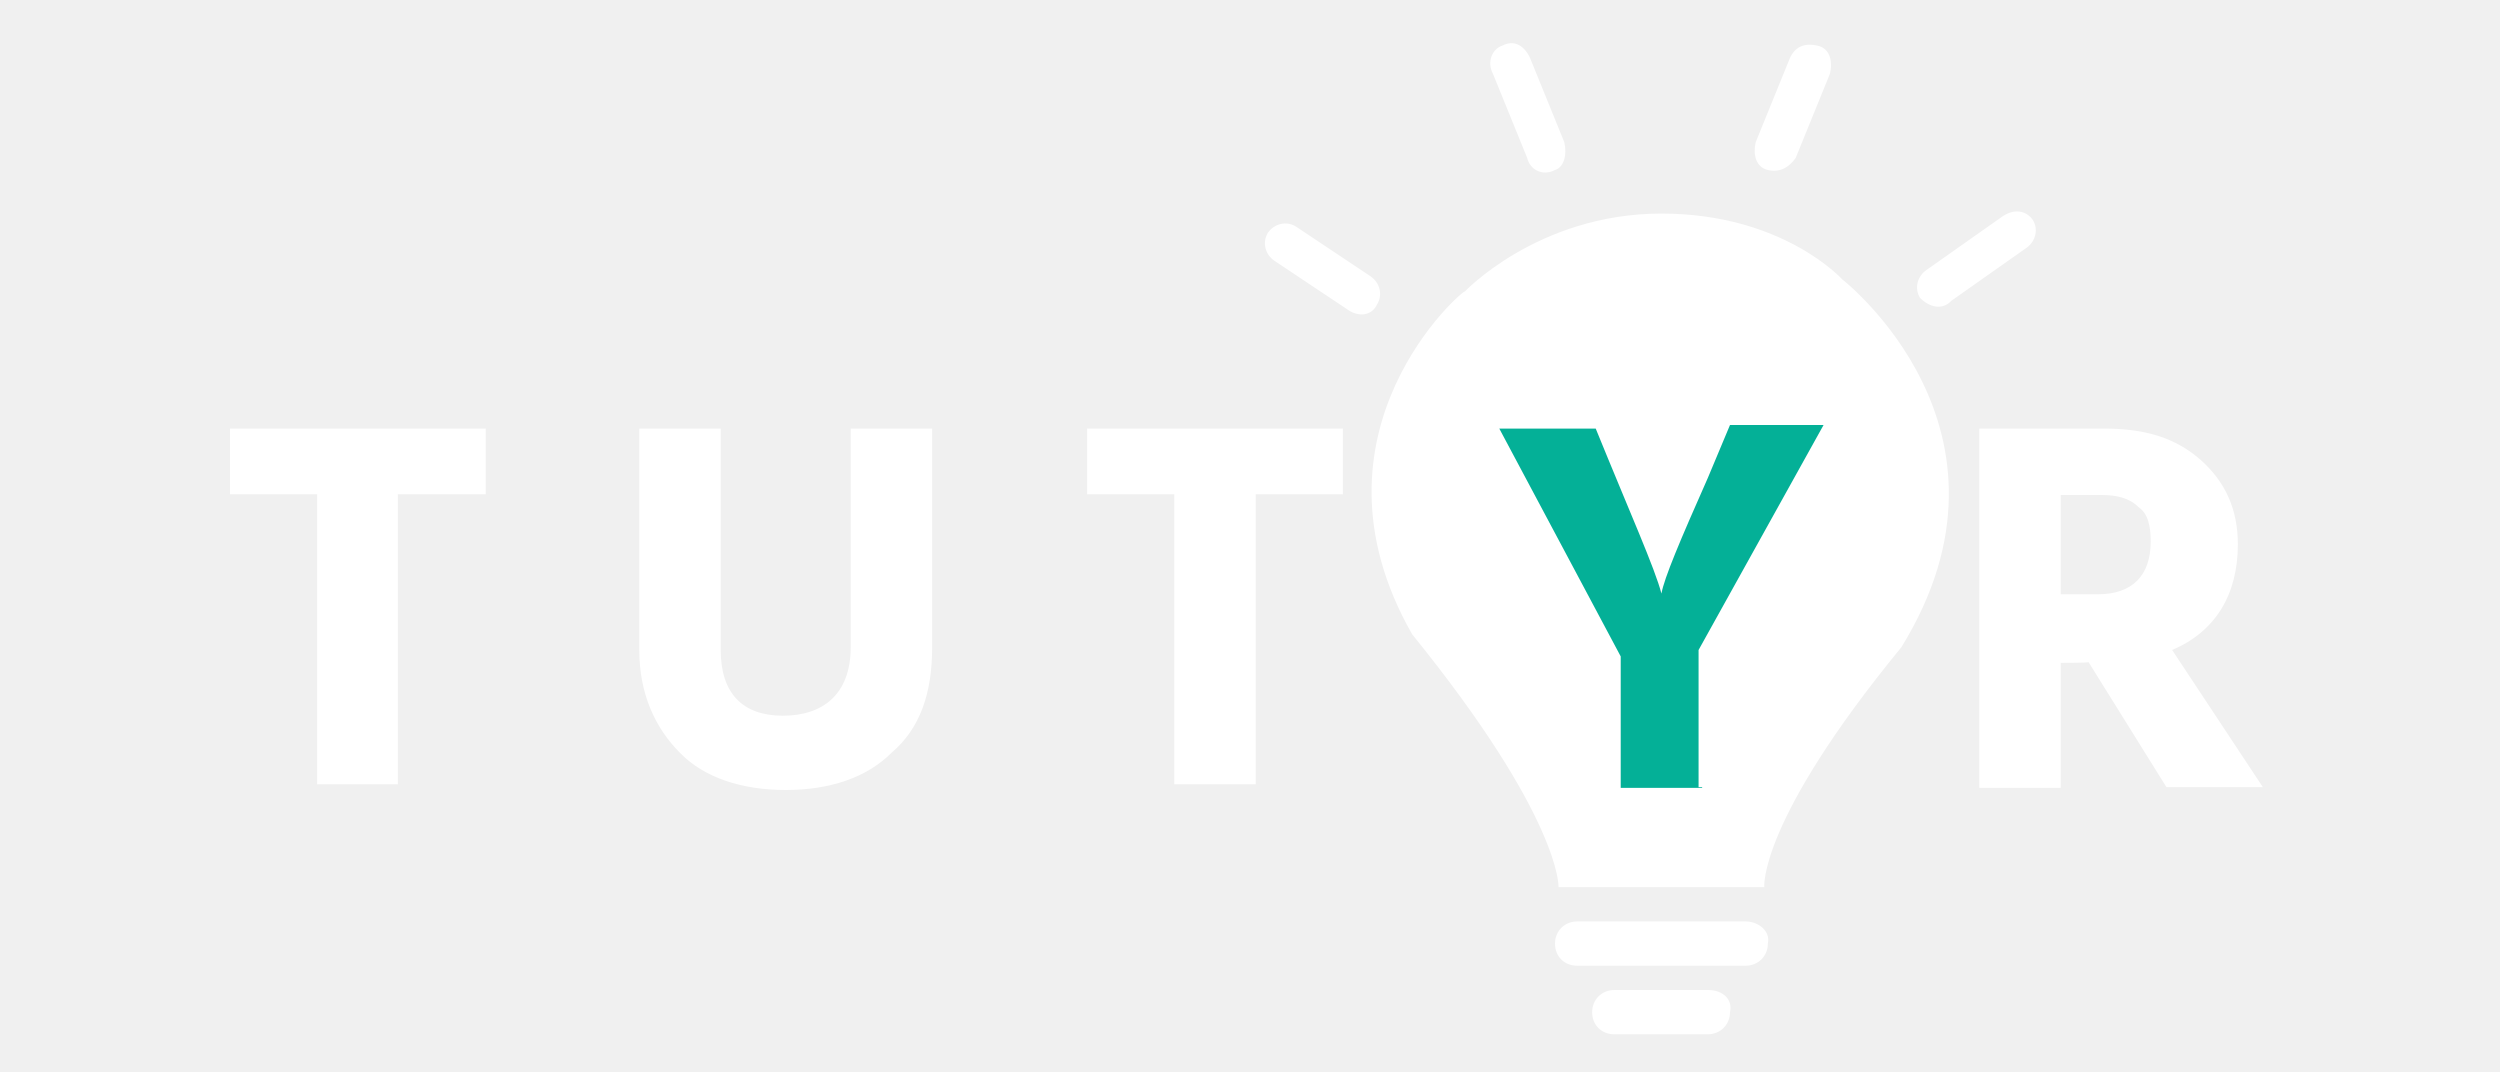
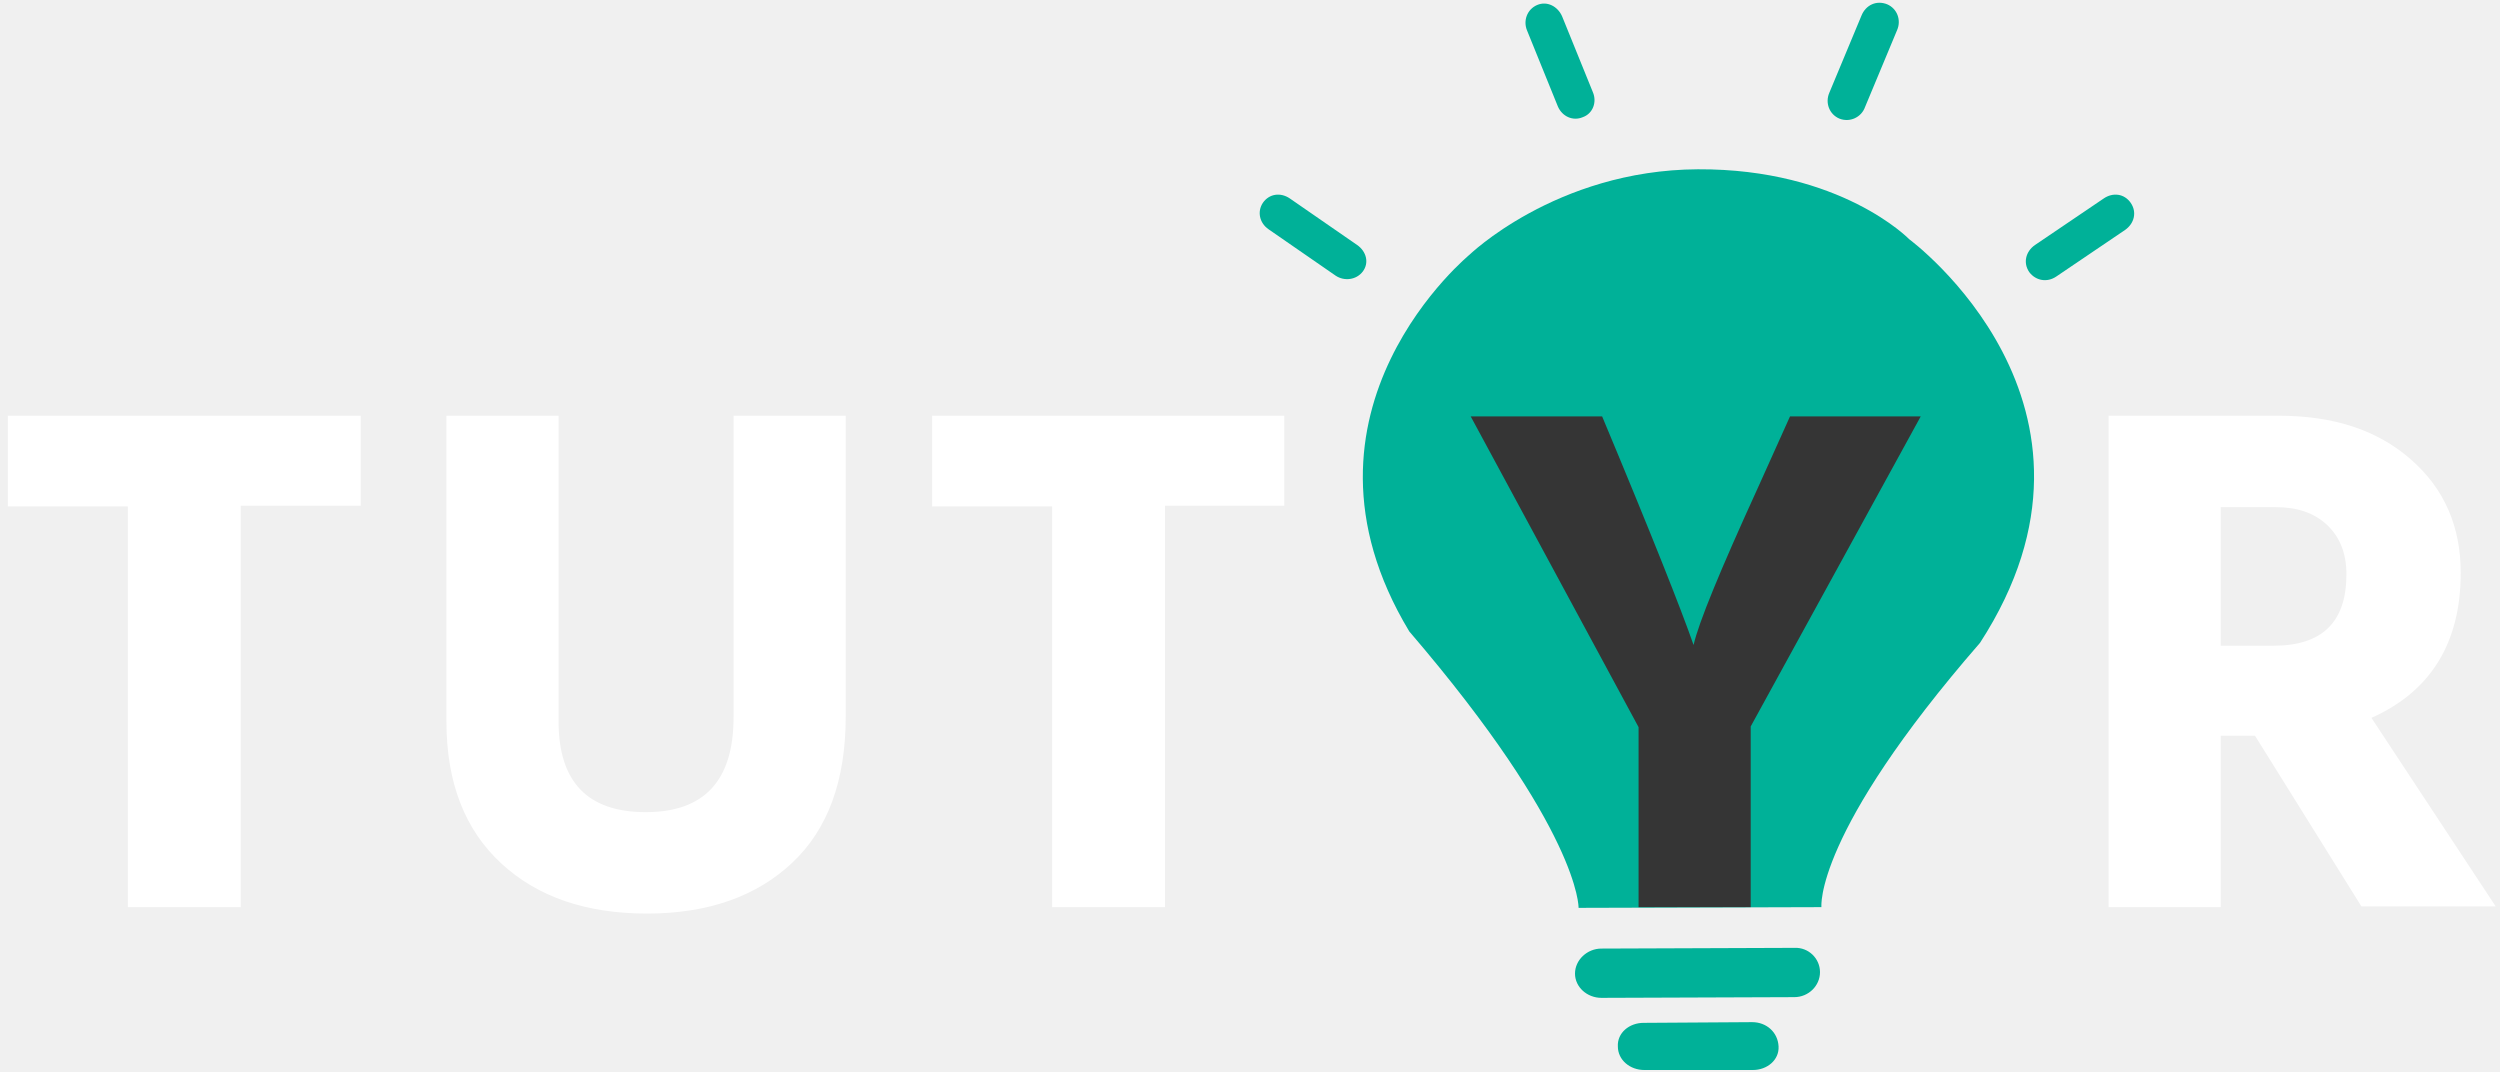
<svg xmlns="http://www.w3.org/2000/svg" version="1.1" id="Layer_1" x="0px" y="0px" viewBox="0 0 350 150" enable-background="new 0 0 350 150" xml:space="preserve">
+   <path fill="#00B198" d="M187,38.6l-9.4-6.5c-1.3-0.9-1.6-2.5-0.8-3.7c0.9-1.3,2.5-1.5,3.8-0.6l9.4,6.5c1.3,0.9,1.7,2.5,0.8,3.7  C189.9,39.2,188.2,39.4,187,38.6" />
+   <path fill="#00B198" d="M218.1,14.9l-4.3-10.6c-0.6-1.4,0-3,1.4-3.6c1.4-0.6,2.9,0.2,3.5,1.6l4.3,10.6c0.6,1.4,0,3-1.4,3.5  C220.2,17,218.7,16.3,218.1,14.9" />
+   <path fill="#00B198" d="M261.1,15l4.5-10.8c0.6-1.4,0-3-1.4-3.6c-1.5-0.6-3,0.1-3.6,1.6l-4.5,10.8c-0.6,1.4,0,3,1.4,3.6  C259,17.2,260.6,16.4,261.1,15" />
+   <path fill="#00B198" d="M287.9,38.7l9.6-6.5c1.3-0.9,1.7-2.5,0.8-3.8c-0.9-1.3-2.5-1.5-3.8-0.6l-9.6,6.5c-1.3,0.9-1.7,2.5-0.8,3.8  C285,39.3,286.6,39.6,287.9,38.7" />
  <g>
-     <path fill="#FFFFFF" d="M188.9,43.5l-10.5-7c-1.3-0.9-1.7-2.6-0.9-3.9c0.9-1.3,2.6-1.7,3.9-0.9l10.5,7c1.3,0.9,1.7,2.6,0.9,3.9   C192,44.3,190.2,44.3,188.9,43.5z" />
-     <path fill="#FFFFFF" d="M213.8,22.1L209,10.3c-0.9-1.7,0-3.5,1.3-3.9c1.7-0.9,3.1,0,3.9,1.7l4.8,11.8c0.4,1.7,0,3.5-1.3,3.9   C216,24.7,214.2,23.8,213.8,22.1z" />
-     <path fill="#FFFFFF" d="M251.4,22.1l4.8-11.8c0.4-1.7,0-3.5-1.7-3.9c-1.7-0.4-3.1,0-3.9,1.7l-4.8,11.8c-0.4,1.7,0,3.5,1.7,3.9   C249.2,24.2,250.5,23.4,251.4,22.1z" />
-     <path fill="#FFFFFF" d="M273.2,42.1l10.5-7.4c1.3-0.9,1.7-2.6,0.9-3.9c-0.9-1.3-2.6-1.7-4.4-0.4l-10.5,7.4   c-1.3,0.9-1.7,2.6-0.9,3.9C270.1,43,271.9,43.5,273.2,42.1z" />
    <g>
-       <path fill="#FFFFFF" d="M218.2,124.2c0,0,0.4-9.6-20.5-35.4c-16.2-28.4,7.4-48.5,7.4-48c-0.4,0.4,10-10.9,27.5-10.9    c17,0,25.3,9.2,25.3,9.2s27.1,21,8.3,51.5c-20.1,24.5-19.2,33.6-19.2,33.6H218.2z" />
-       <path fill="#FFFFFF" d="M239.1,138.6H226c-1.7,0-3.1,1.3-3.1,3.1s1.3,3.1,3.1,3.1h13.1c1.7,0,3.1-1.3,3.1-3.1    C242.6,140,241.3,138.6,239.1,138.6z" />
-       <path fill="#FFFFFF" d="M244.4,129L244.4,129h-23.6c-1.7,0-3.1,1.3-3.1,3.1s1.3,3.1,3.1,3.1l0,0h23.6c1.7,0,3.1-1.3,3.1-3.1    C247.9,130.3,246.1,129,244.4,129z" />
+       <path fill="#00B198" d="M221,127.1c0,0,0.3-10.7-23.7-38.7c-18.7-31,8.9-53.1,8.5-52.8c-0.4,0.4,11.9-11.8,31.9-11.9    c20-0.1,29.6,9.8,29.6,9.8s31.5,23.2,9.9,56.5c-23.3,26.8-22.2,37-22.2,37L221,127.1z" />
+       <path fill="#00B198" d="M245.3,143.1l-15.2,0.1c-2,0-3.7,1.4-3.6,3.3c0,1.9,1.7,3.3,3.7,3.3l15.2,0c2,0,3.7-1.4,3.6-3.3    C248.9,144.5,247.3,143.1,245.3,143.1" />
+       <path fill="#00B198" d="M251.2,132.7L251.2,132.7l-27,0.1c-2,0-3.7,1.6-3.7,3.5c0,1.9,1.7,3.4,3.7,3.4l27-0.1c2,0,3.6-1.6,3.6-3.5    C254.8,134.2,253.2,132.6,251.2,132.7" />
    </g>
+   </g>
+   <g>
+     <path fill="#353535" d="M245.1,127h-15.7v-25.2l-23.5-43.5h18.4c6.9,16.5,11.1,27.1,12.8,32c0.7-3.1,3.7-10.4,9-22l4.5-10h18.3   l-23.8,43.4V127z" />
+   </g>
+   <g>
    <g>
-       <g>
-         <g>
-           <path fill="#FFFFFF" d="M68,60v9.2H55.7v40.6H44.4V69.2H32.2V60H68z" />
-           <path fill="#FFFFFF" d="M119.1,90.6V60h11.4v30.6c0,6.5-1.7,11.4-5.7,14.8c-3.5,3.5-8.7,5.2-14.8,5.2c-6.1,0-11.4-1.7-14.8-5.2      c-3.5-3.5-5.7-8.3-5.7-14.4V60h11.4v31c0,6.1,3.1,9.2,8.7,9.2S119.1,97.2,119.1,90.6z" />
-           <path fill="#FFFFFF" d="M188,60v9.2h-12.2v40.6h-11.4V69.2h-12.2V60H188z" />
-           <path fill="#FFFFFF" d="M288.5,92.8v17.5h-11.4V60h17.5c5.7,0,10,1.3,13.5,4.4c3.5,3.1,5.2,7,5.2,11.8c0,7-3.1,12.2-9.2,14.8      l12.7,19.2h-13.5l-10.9-17.5C292.4,92.8,288.5,92.8,288.5,92.8z M288.5,69.2v14h5.2c4.8,0,7.4-2.6,7.4-7.4      c0-2.2-0.4-3.9-1.7-4.8c-1.3-1.3-3.1-1.7-5.2-1.7H288.5z" />
-         </g>
-       </g>
-       <g>
-         <g>
-           <path fill="#04B097" d="M238.3,110.3h-11.4V91.9l-17-31.9h13.5c4.8,11.8,8.3,19.6,9.2,23.1c0.4-2.2,2.6-7.4,6.5-16.2l3.1-7.4      h13.1L237.8,91v19.2H238.3z" />
-         </g>
-       </g>
+       <path fill="#FFFFFF" d="M50.5,58.2v12.6H33.7V127H17.9V70.9H1.1V58.2H50.5z" />
+       <path fill="#FFFFFF" d="M102.7,100.4V58.2h15.7v42.1c0,9-2.5,15.8-7.5,20.5c-5,4.7-11.8,7.1-20.3,7.1c-8.5,0-15.3-2.3-20.4-7    c-5.1-4.7-7.7-11.3-7.7-19.9V58.2h15.7V101c0,8.5,4.1,12.7,12.2,12.7C98.6,113.7,102.7,109.3,102.7,100.4z" />
+       <path fill="#FFFFFF" d="M179.8,58.2v12.6h-16.7V127h-15.8V70.9h-16.8V58.2H179.8z" />
+     </g>
+   </g>
+   <g>
+     <g>
+       <path fill="#FFFFFF" d="M310.9,103.1V127h-15.7V58.2H319c7.7,0,13.8,2,18.5,6.1c4.7,4.1,7,9.4,7,15.9c0,9.8-4.2,16.6-12.5,20.3    l17.4,26.4h-18.8l-14.9-23.9H310.9z M310.9,71v19.4h7.4c6.8,0,10.2-3.3,10.2-10c0-2.9-0.9-5.2-2.7-6.9c-1.8-1.7-4.2-2.5-7.2-2.5    H310.9z" />
    </g>
  </g>
  <g>
</g>
  <g>
</g>
  <g>
</g>
  <g>
</g>
  <g>
</g>
  <g>
</g>
</svg>
